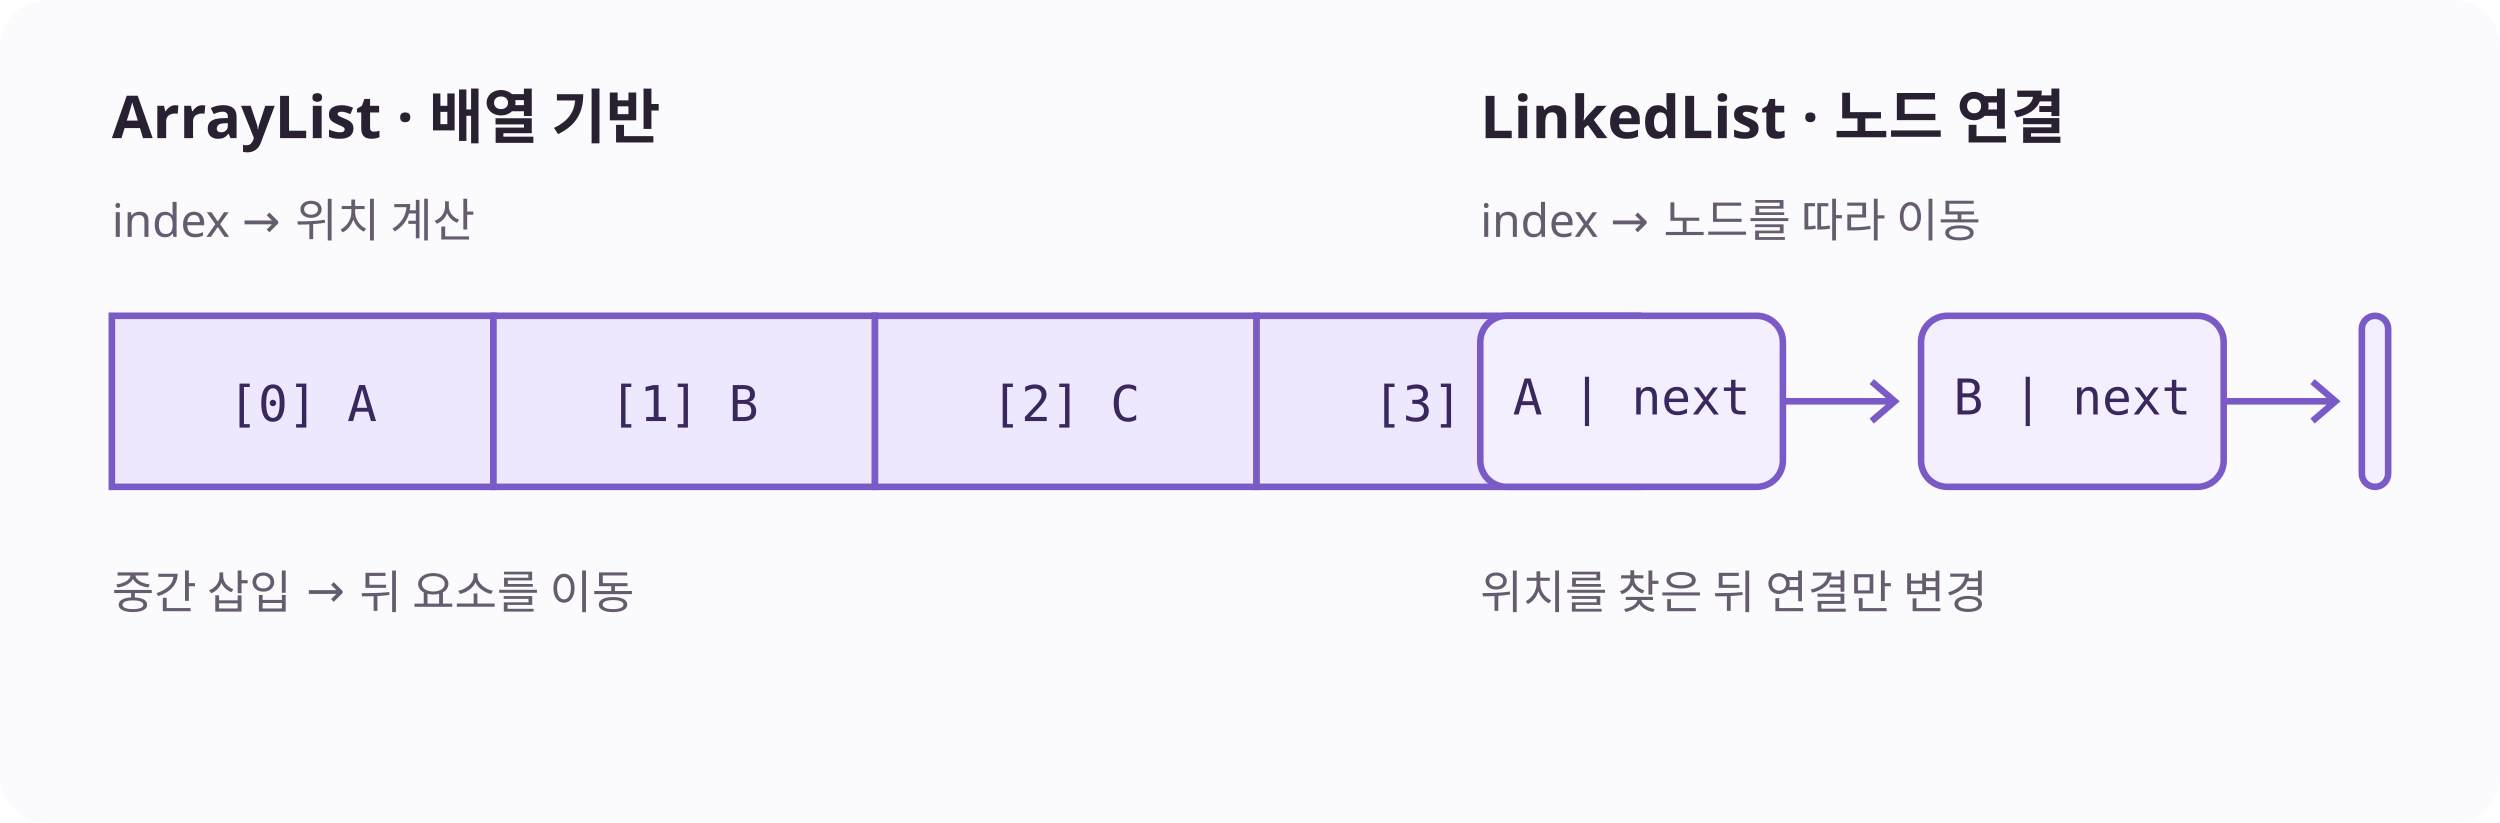
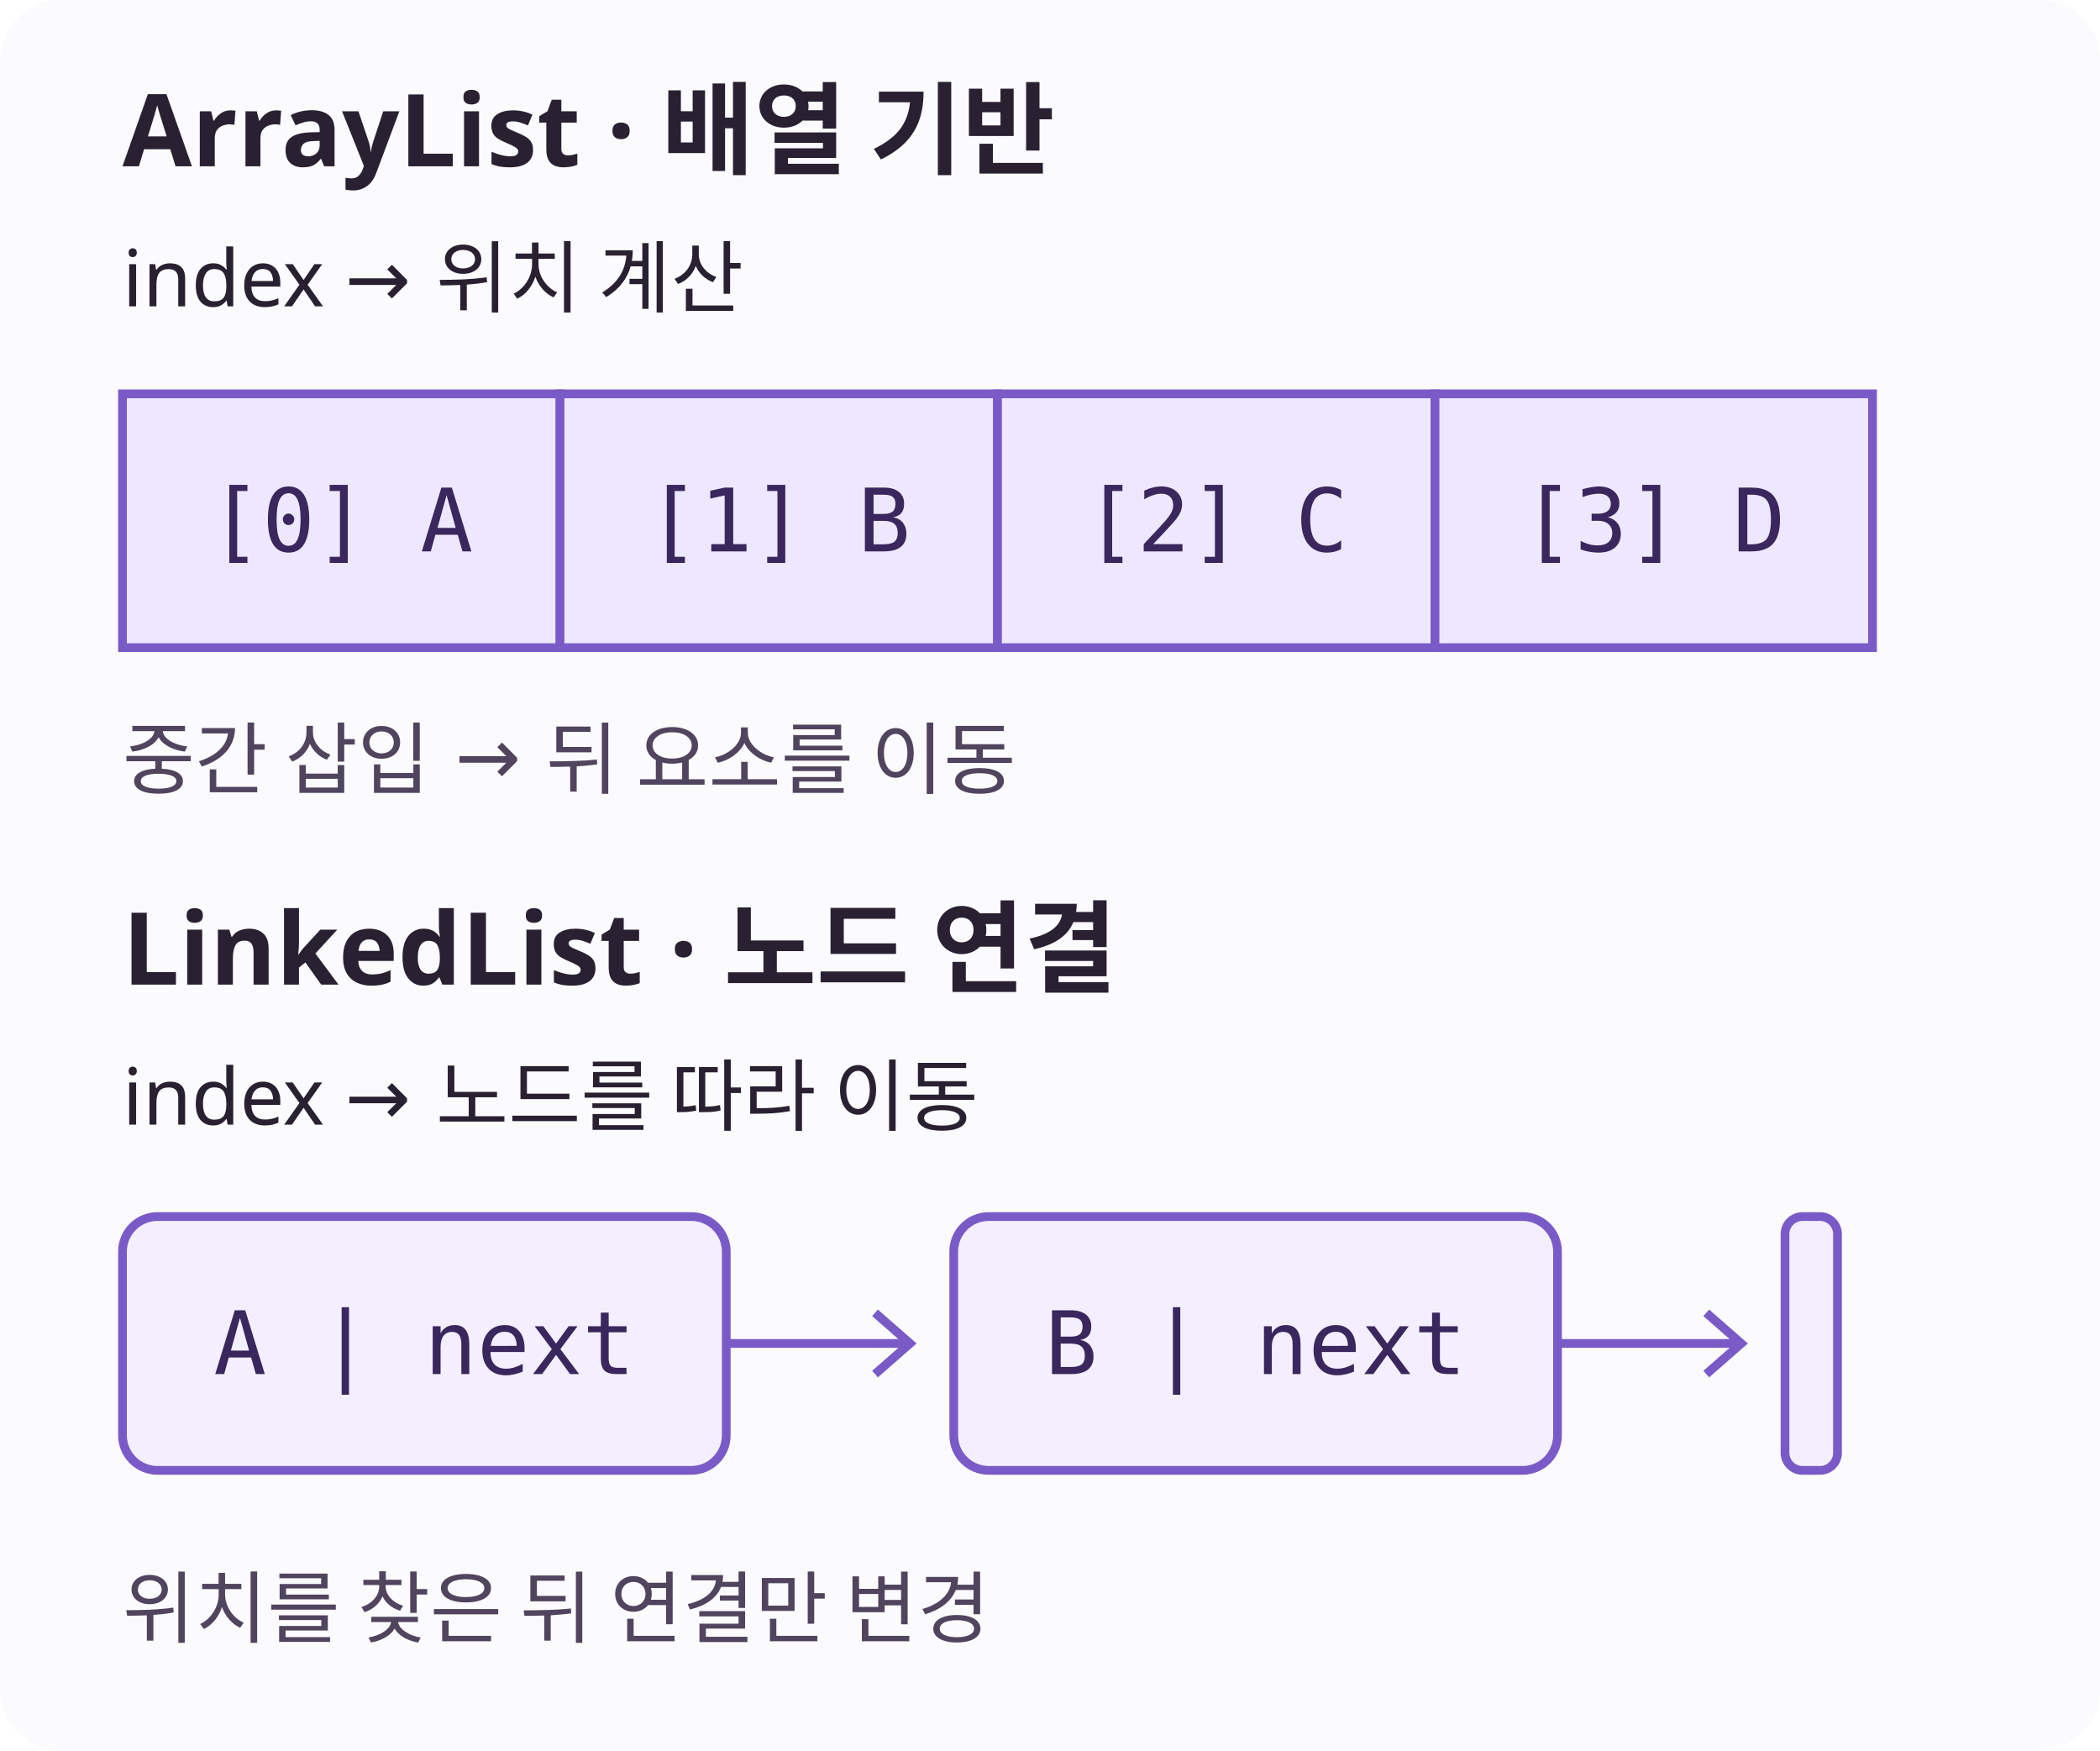
- <svg xmlns="http://www.w3.org/2000/svg" width="760" height="250" viewBox="0 0 760 250" role="img" aria-labelledby="title desc">
-   <rect width="760" height="250" rx="14" fill="#fbfafc" />
-   <text x="34" y="42" font-family="sans-serif" font-size="18" font-weight="700" fill="#292132">ArrayList · 배열 기반</text>
-   <text x="34" y="72" font-family="sans-serif" font-size="14" fill="#665c70">index → 위치 계산</text>
-   <g stroke="#7a5ac7" stroke-width="2">
-     <rect x="34" y="96" width="116" height="52" fill="#eee8ff" />
-     <rect x="150" y="96" width="116" height="52" fill="#eee8ff" />
-     <rect x="266" y="96" width="116" height="52" fill="#eee8ff" />
-     <rect x="382" y="96" width="116" height="52" fill="#eee8ff" />
+ <svg xmlns="http://www.w3.org/2000/svg" width="480" height="400" viewBox="0 0 480 400" role="img" aria-labelledby="title desc">
+   <rect width="480" height="400" rx="14" fill="#fbfafc" />
+   <g font-family="sans-serif" fill="#292132">
+     <text x="28" y="38" font-size="23" font-weight="700">ArrayList · 배열 기반</text>
+     <text x="28" y="70" font-size="18">index → 위치 계산</text>
+     <text x="28" y="225" font-size="23" font-weight="700">LinkedList · 노드 연결</text>
+     <text x="28" y="257" font-size="18">index → 노드를 따라 이동</text>
  </g>
-   <g font-family="monospace" font-size="15" text-anchor="middle" fill="#39275d">
-     <text x="92" y="128">[0] A</text>
-     <text x="208" y="128">[1] B</text>
-     <text x="324" y="128">[2] C</text>
-     <text x="440" y="128">[3] D</text>
+   <g stroke="#7a5ac7" stroke-width="2" fill="#eee8ff">
+     <rect x="28" y="90" width="100" height="58" />
+     <rect x="128" y="90" width="100" height="58" />
+     <rect x="228" y="90" width="100" height="58" />
+     <rect x="328" y="90" width="100" height="58" />
  </g>
-   <text x="34" y="185" font-family="sans-serif" font-size="14" fill="#665c70">중간 삽입 → 뒤 요소를 이동</text>
-   <text x="450" y="42" font-family="sans-serif" font-size="18" font-weight="700" fill="#292132">LinkedList · 노드 연결</text>
-   <text x="450" y="72" font-family="sans-serif" font-size="14" fill="#665c70">index → 노드를 따라 이동</text>
+   <g font-family="monospace" font-size="20" text-anchor="middle" fill="#39275d">
+     <text x="78" y="126">[0] A</text>
+     <text x="178" y="126">[1] B</text>
+     <text x="278" y="126">[2] C</text>
+     <text x="378" y="126">[3] D</text>
+   </g>
  <g stroke="#7a5ac7" stroke-width="2" fill="#f4efff">
-     <rect x="450" y="96" width="92" height="52" rx="8" />
-     <rect x="584" y="96" width="92" height="52" rx="8" />
-     <rect x="718" y="96" width="8" height="52" rx="4" />
-     <path d="M542 122h34m-7-6 7 6-7 6M676 122h34m-7-6 7 6-7 6" fill="none" />
+     <rect x="28" y="278" width="138" height="58" rx="8" />
+     <rect x="218" y="278" width="138" height="58" rx="8" />
+     <rect x="408" y="278" width="12" height="58" rx="4" />
+     <path d="M166 307h42m-8-7 8 7-8 7M356 307h42m-8-7 8 7-8 7" fill="none" />
  </g>
-   <g font-family="monospace" font-size="15" text-anchor="middle" fill="#39275d">
-     <text x="496" y="126">A | next</text>
-     <text x="630" y="126">B | next</text>
+   <g font-family="monospace" font-size="20" text-anchor="middle" fill="#39275d">
+     <text x="97" y="314">A | next</text>
+     <text x="287" y="314">B | next</text>
  </g>
-   <text x="450" y="185" font-family="sans-serif" font-size="14" fill="#665c70">위치를 찾은 뒤 연결만 변경</text>
+   <g font-family="sans-serif" font-size="18" fill="#51445e">
+     <text x="28" y="180">중간 삽입 → 뒤 요소를 이동</text>
+     <text x="28" y="374">위치를 찾은 뒤 연결만 변경</text>
+   </g>
</svg>
